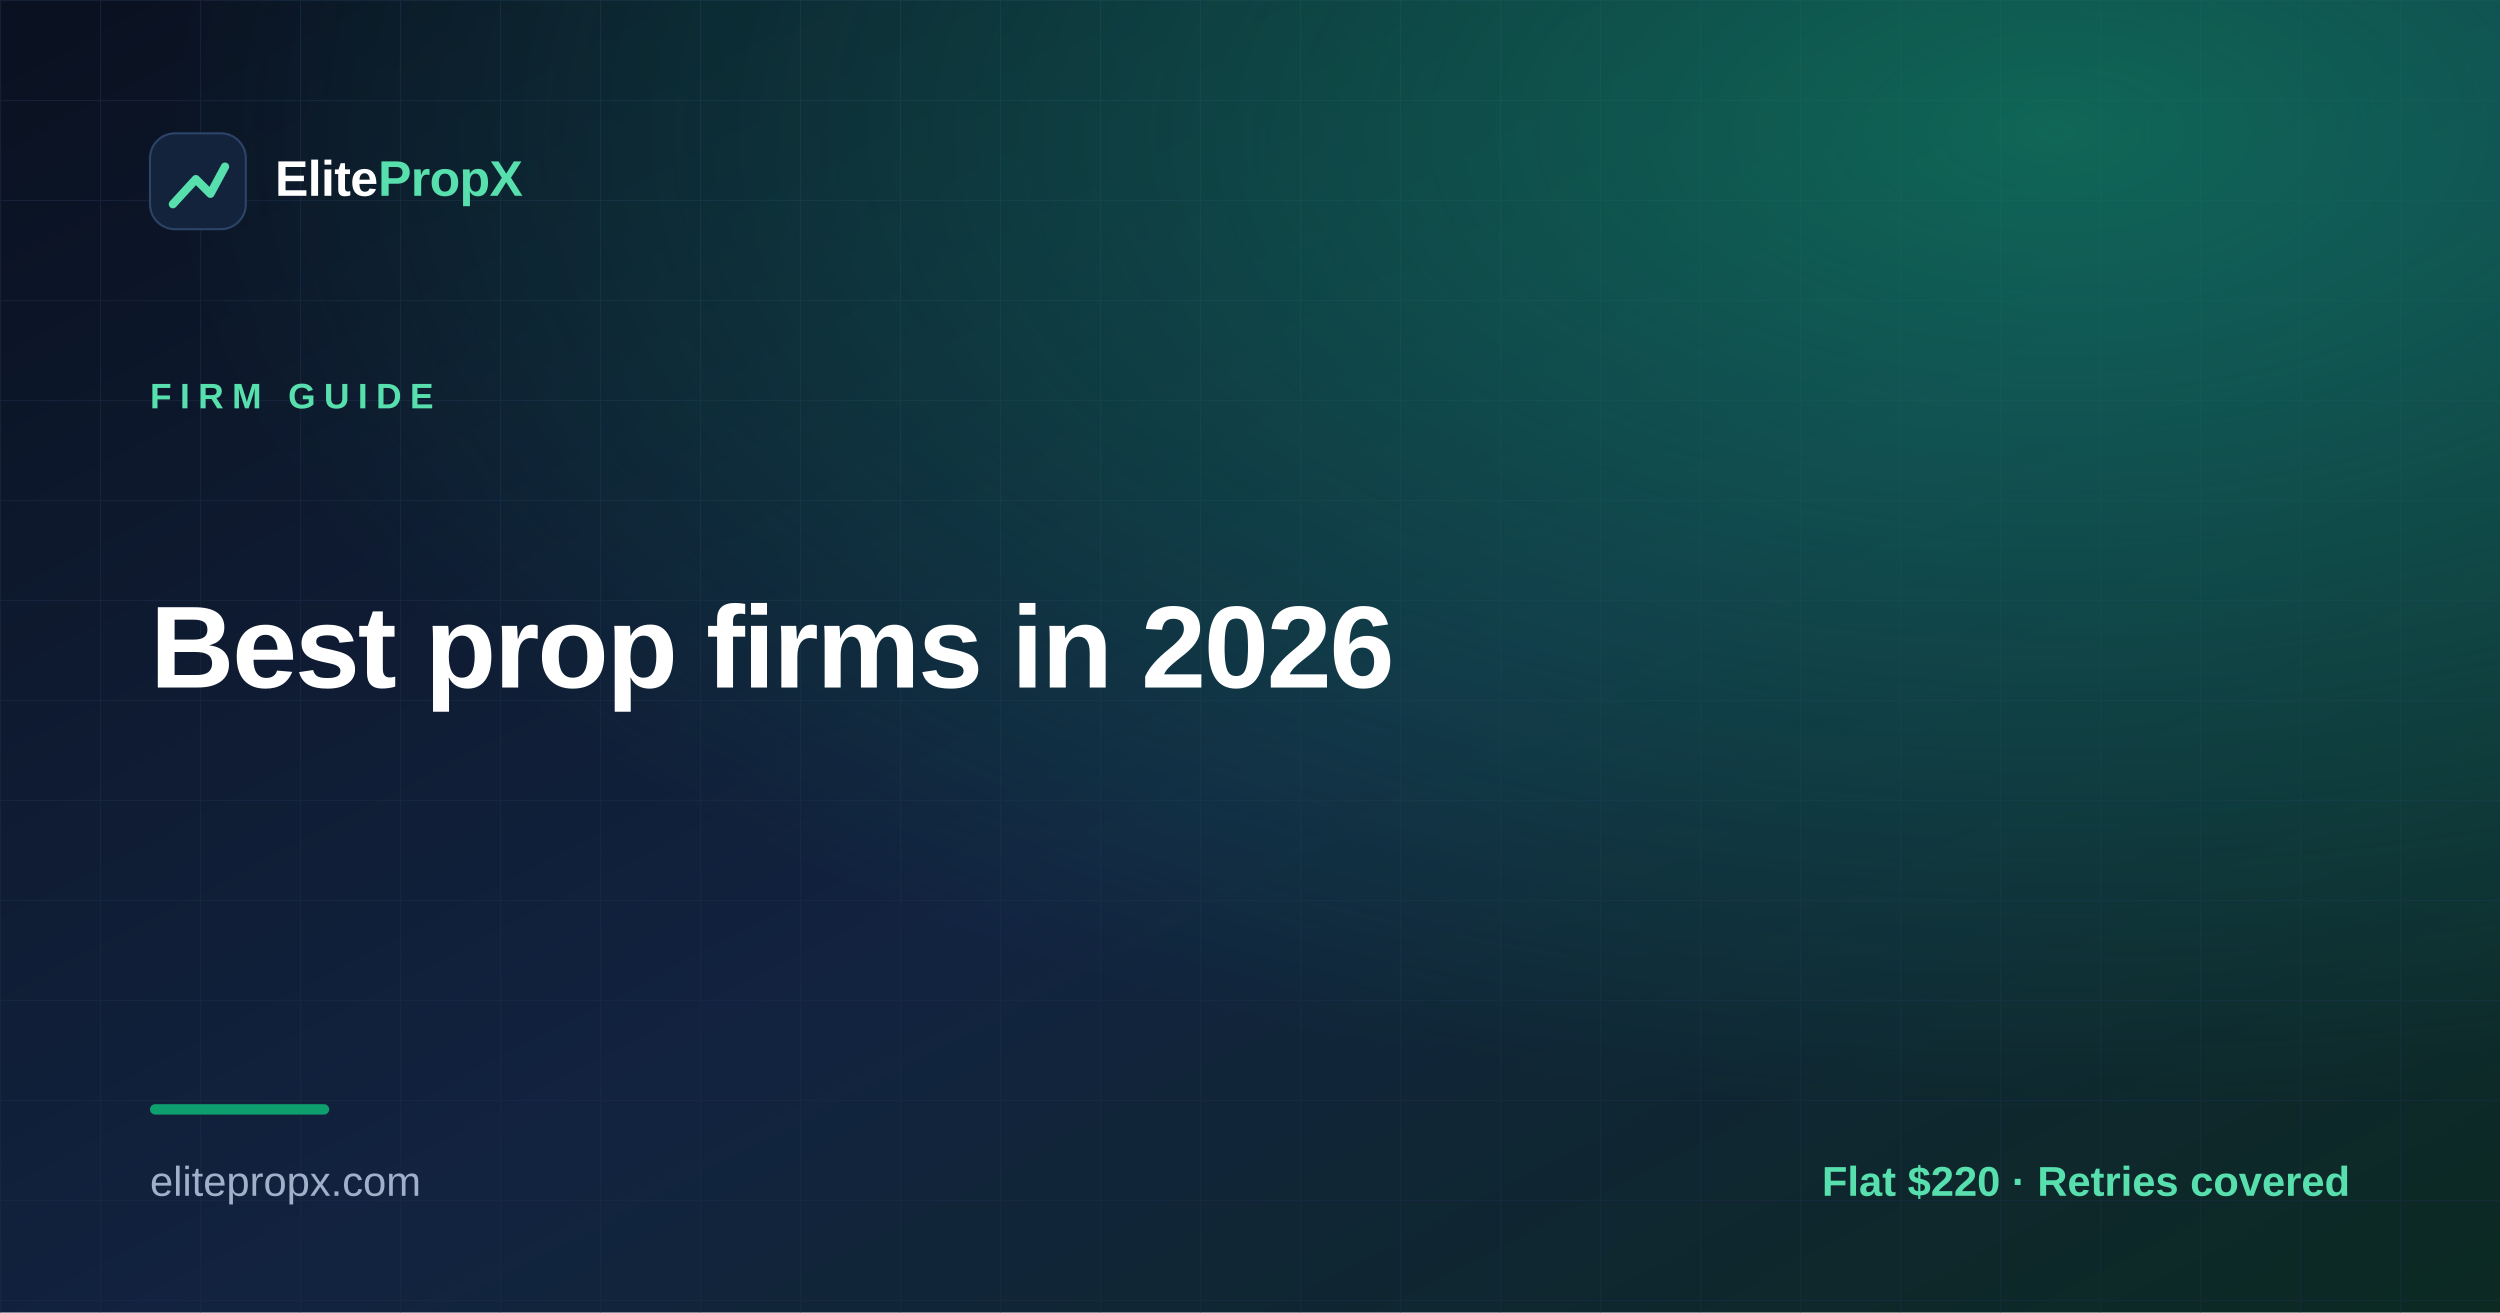
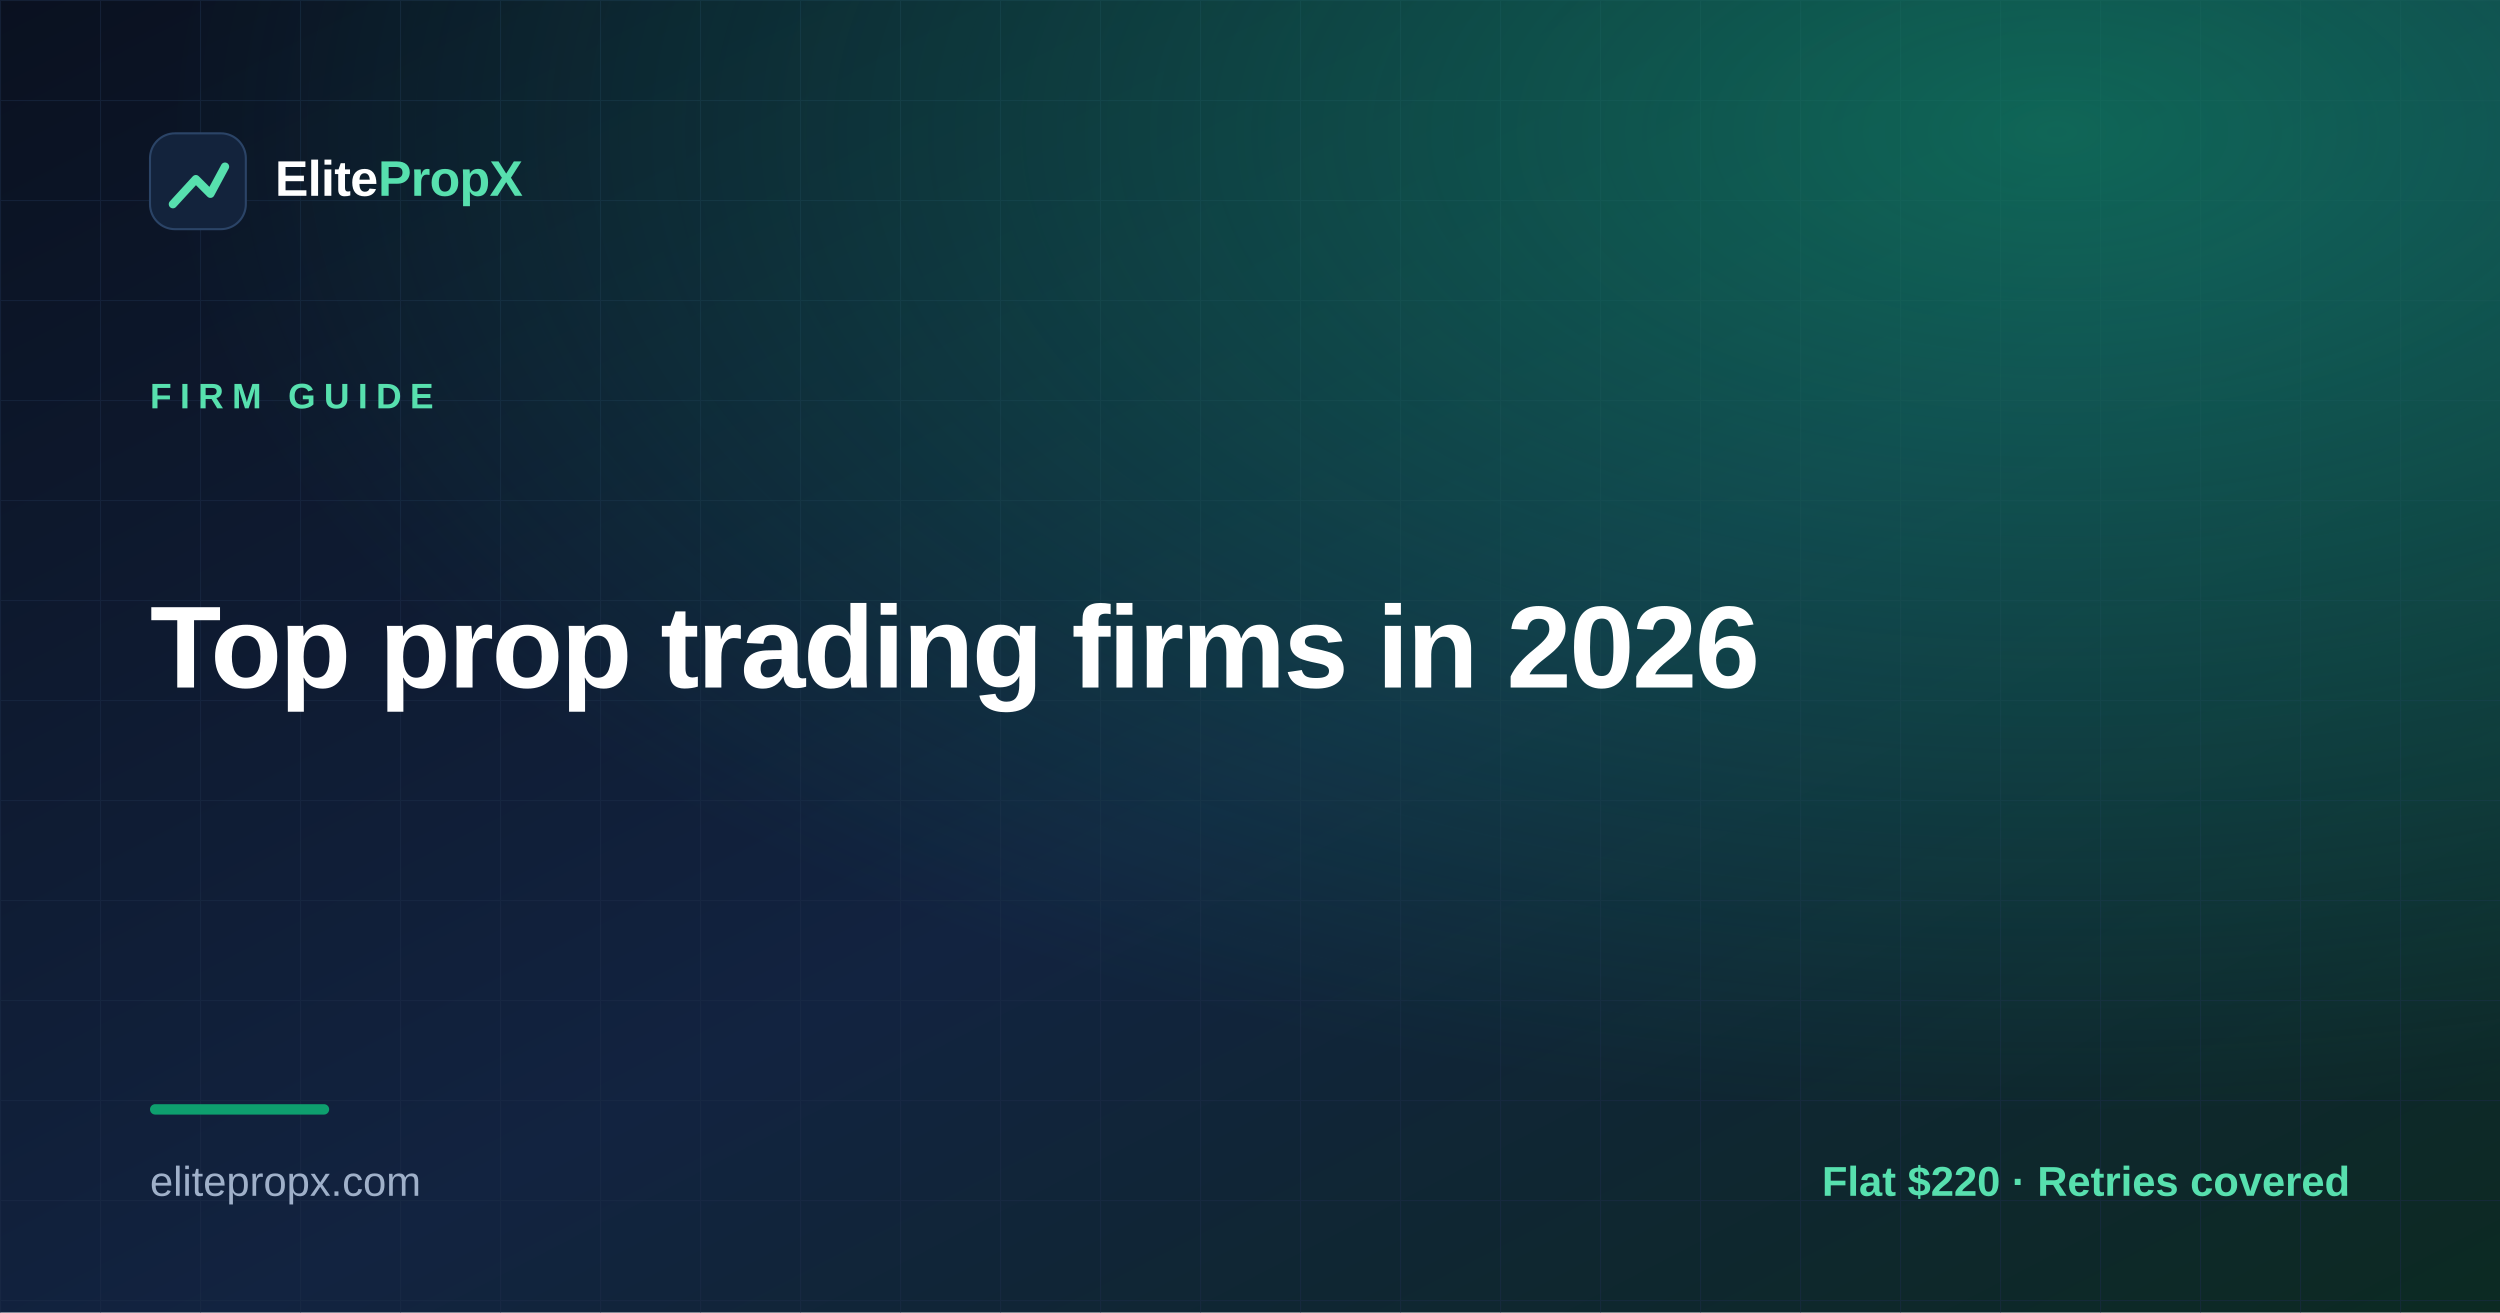
- <svg xmlns="http://www.w3.org/2000/svg" width="1200" height="630" viewBox="0 0 1200 630" role="img" aria-label="Best prop firms in 2026" font-family="Arial, Helvetica, 'Segoe UI', sans-serif">
+ <svg xmlns="http://www.w3.org/2000/svg" width="1200" height="630" viewBox="0 0 1200 630" role="img" aria-label="Top prop trading firms in 2026" font-family="Arial, Helvetica, 'Segoe UI', sans-serif">
  <defs>
    <linearGradient id="bg" x1="0" y1="0" x2="1" y2="1">
      <stop offset="0" stop-color="#0a1120" />
      <stop offset="0.55" stop-color="#122340" />
      <stop offset="1" stop-color="#0c2a22" />
    </linearGradient>
    <radialGradient id="glow" cx="0.82" cy="0.1" r="0.75">
      <stop offset="0" stop-color="#0e9f6e" stop-opacity="0.55" />
      <stop offset="1" stop-color="#0e9f6e" stop-opacity="0" />
    </radialGradient>
    <pattern id="ogg" width="48" height="48" patternUnits="userSpaceOnUse">
      <path d="M 48 0 L 0 0 0 48" fill="none" stroke="#1b2c47" stroke-width="1" />
    </pattern>
  </defs>
  <rect width="1200" height="630" fill="url(#bg)" />
  <rect width="1200" height="630" fill="url(#ogg)" opacity="0.55" />
  <rect width="1200" height="630" fill="url(#glow)" />
  <g transform="translate(72,64)">
    <rect width="46" height="46" rx="12" fill="#13233c" stroke="#2b4467" />
    <path d="M11 34 L22 22 L29 29 L36 16" fill="none" stroke="#57e0ae" stroke-width="4" stroke-linecap="round" stroke-linejoin="round" />
  </g>
  <text x="132" y="94" font-family="Arial, Helvetica, 'Segoe UI', sans-serif" font-size="24" font-weight="800" fill="#ffffff" letter-spacing="-0.3">Elite<tspan fill="#57e0ae">PropX</tspan>
  </text>
  <text x="72" y="196" font-family="Arial, Helvetica, 'Segoe UI', sans-serif" font-size="17" font-weight="800" fill="#57e0ae" letter-spacing="4">FIRM GUIDE</text>
-   <text x="72" y="330" font-family="Arial, Helvetica, 'Segoe UI', sans-serif" font-size="56" font-weight="800" fill="#ffffff" letter-spacing="-1">Best prop firms in 2026</text>
+   <text x="72" y="330" font-family="Arial, Helvetica, 'Segoe UI', sans-serif" font-size="56" font-weight="800" fill="#ffffff" letter-spacing="-1">Top prop trading firms in 2026</text>
  <rect x="72" y="530" width="86" height="5" rx="2.5" fill="#0e9f6e" />
  <text x="72" y="574" font-family="Arial, Helvetica, 'Segoe UI', sans-serif" font-size="20" fill="#9fb0c9">elitepropx.com</text>
  <text x="1128" y="574" font-family="Arial, Helvetica, 'Segoe UI', sans-serif" font-size="20" font-weight="700" fill="#57e0ae" text-anchor="end">Flat $220 · Retries covered</text>
</svg>
